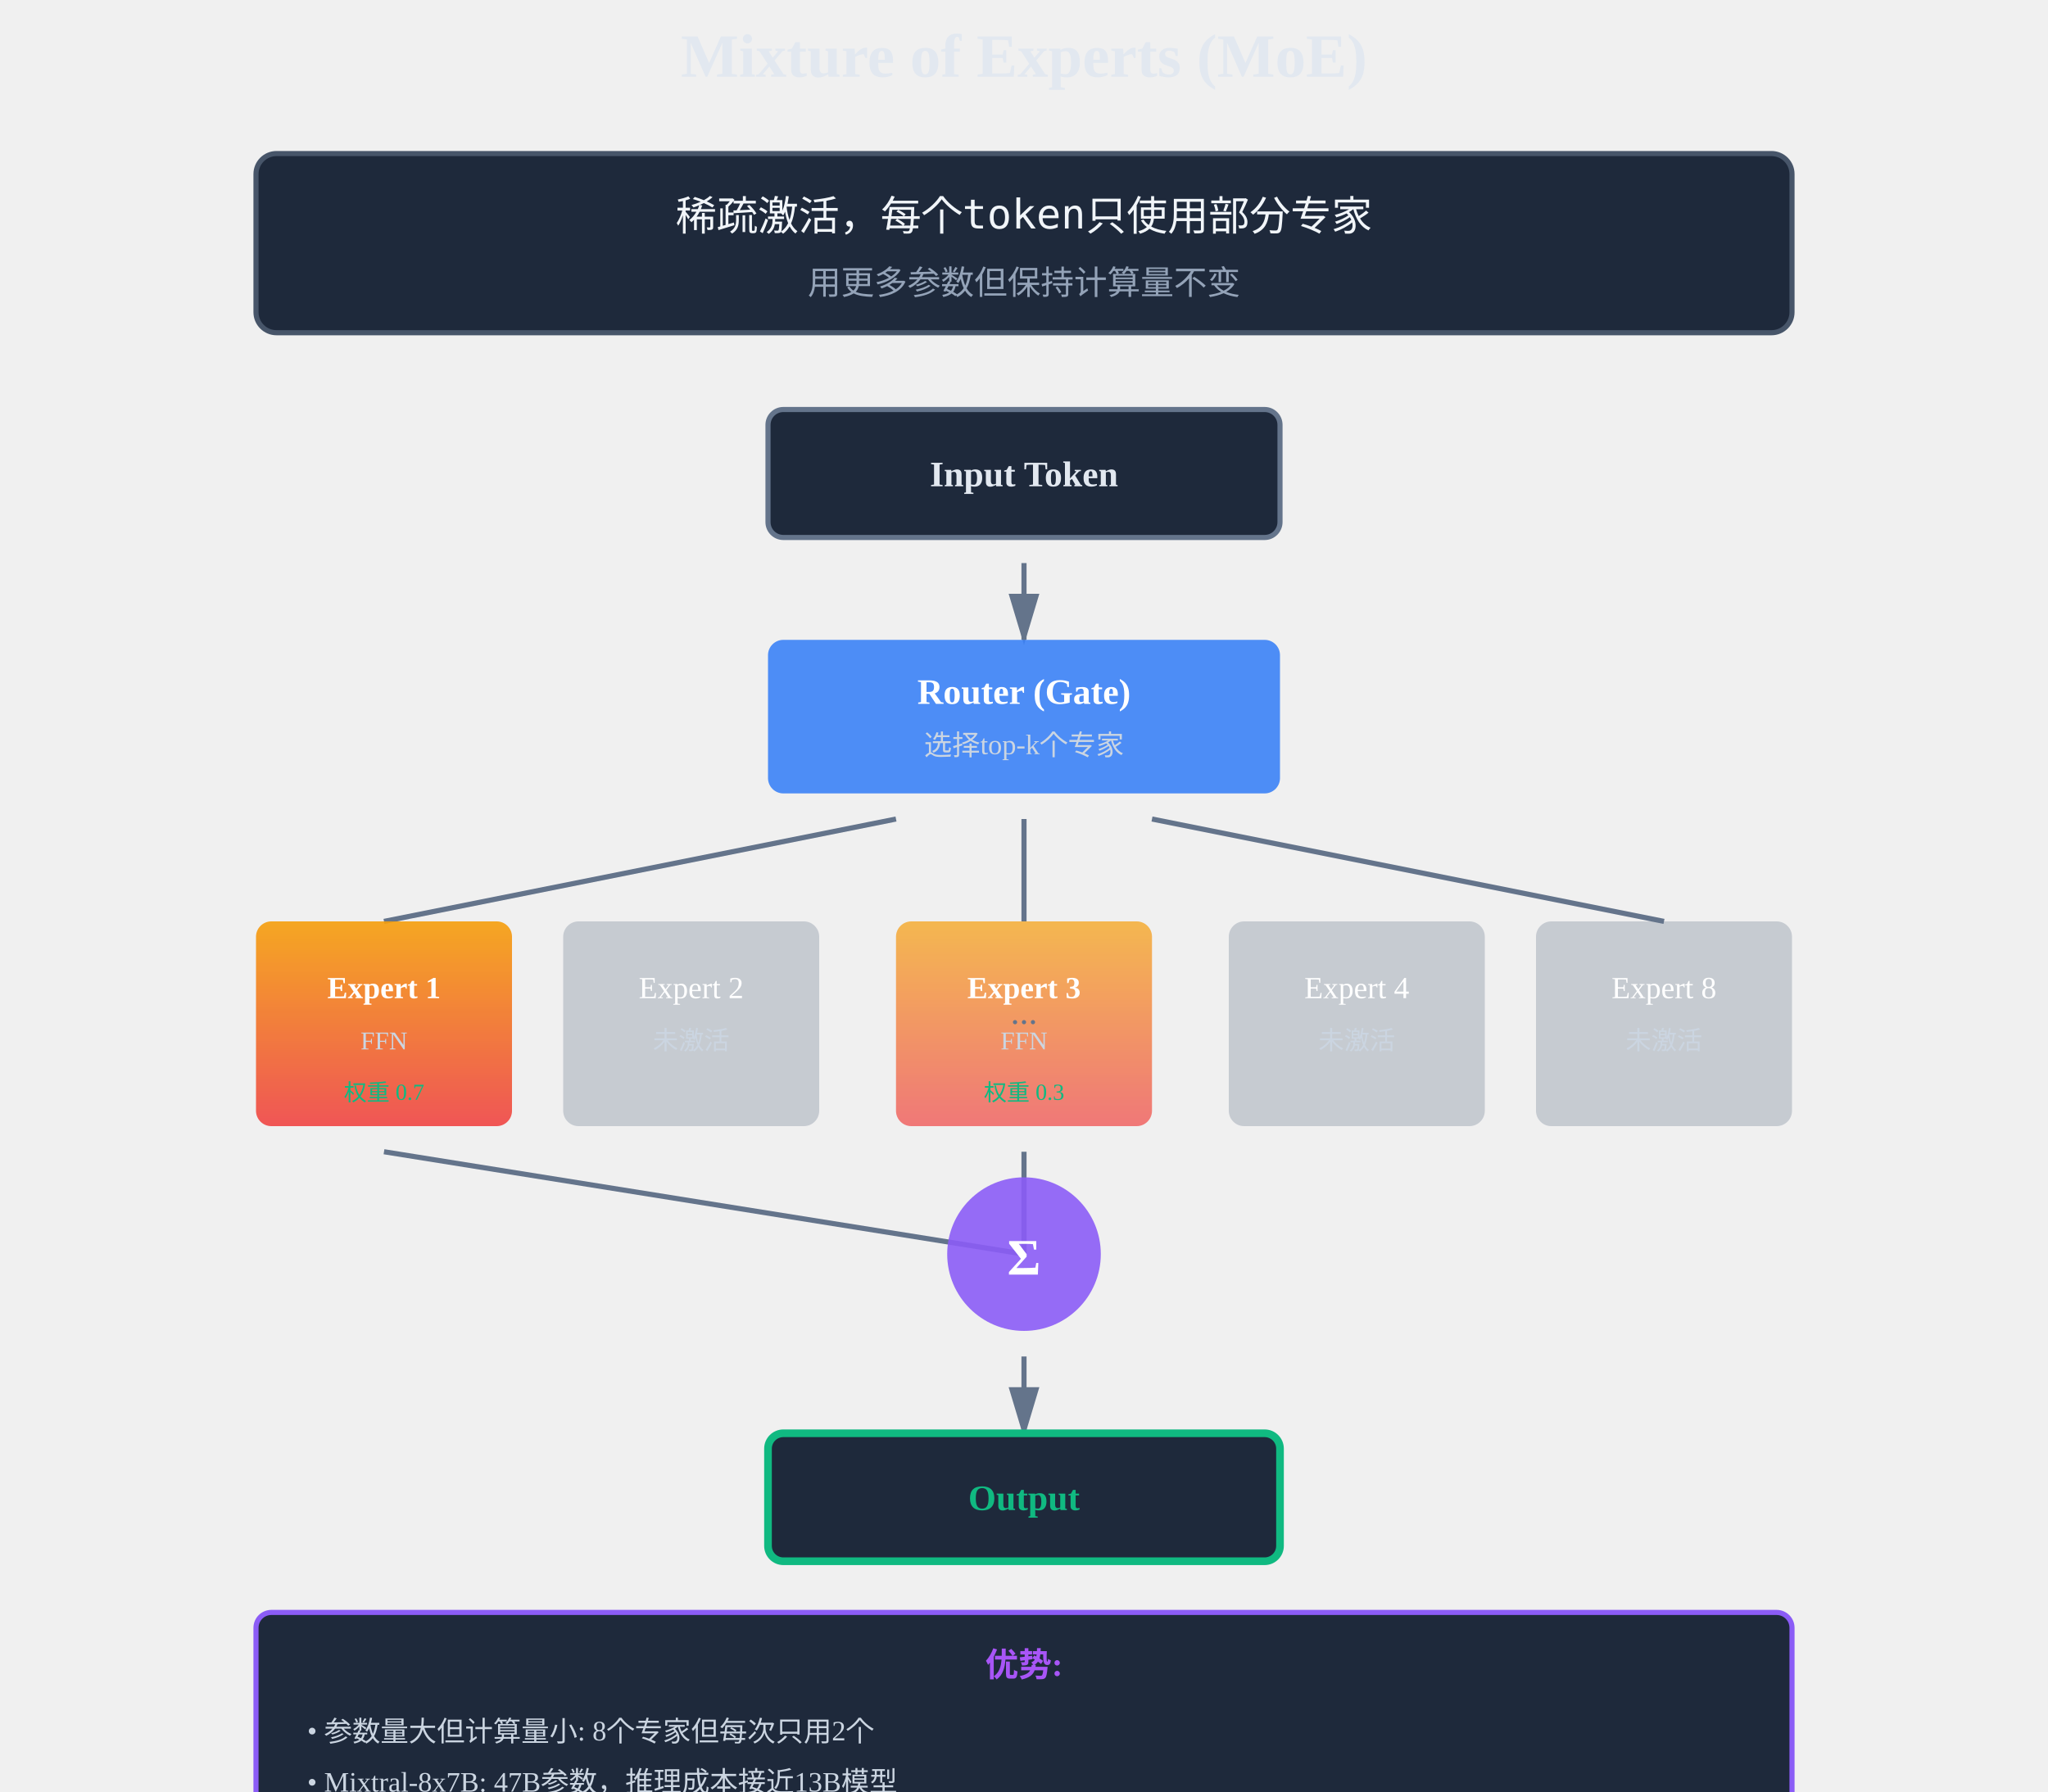
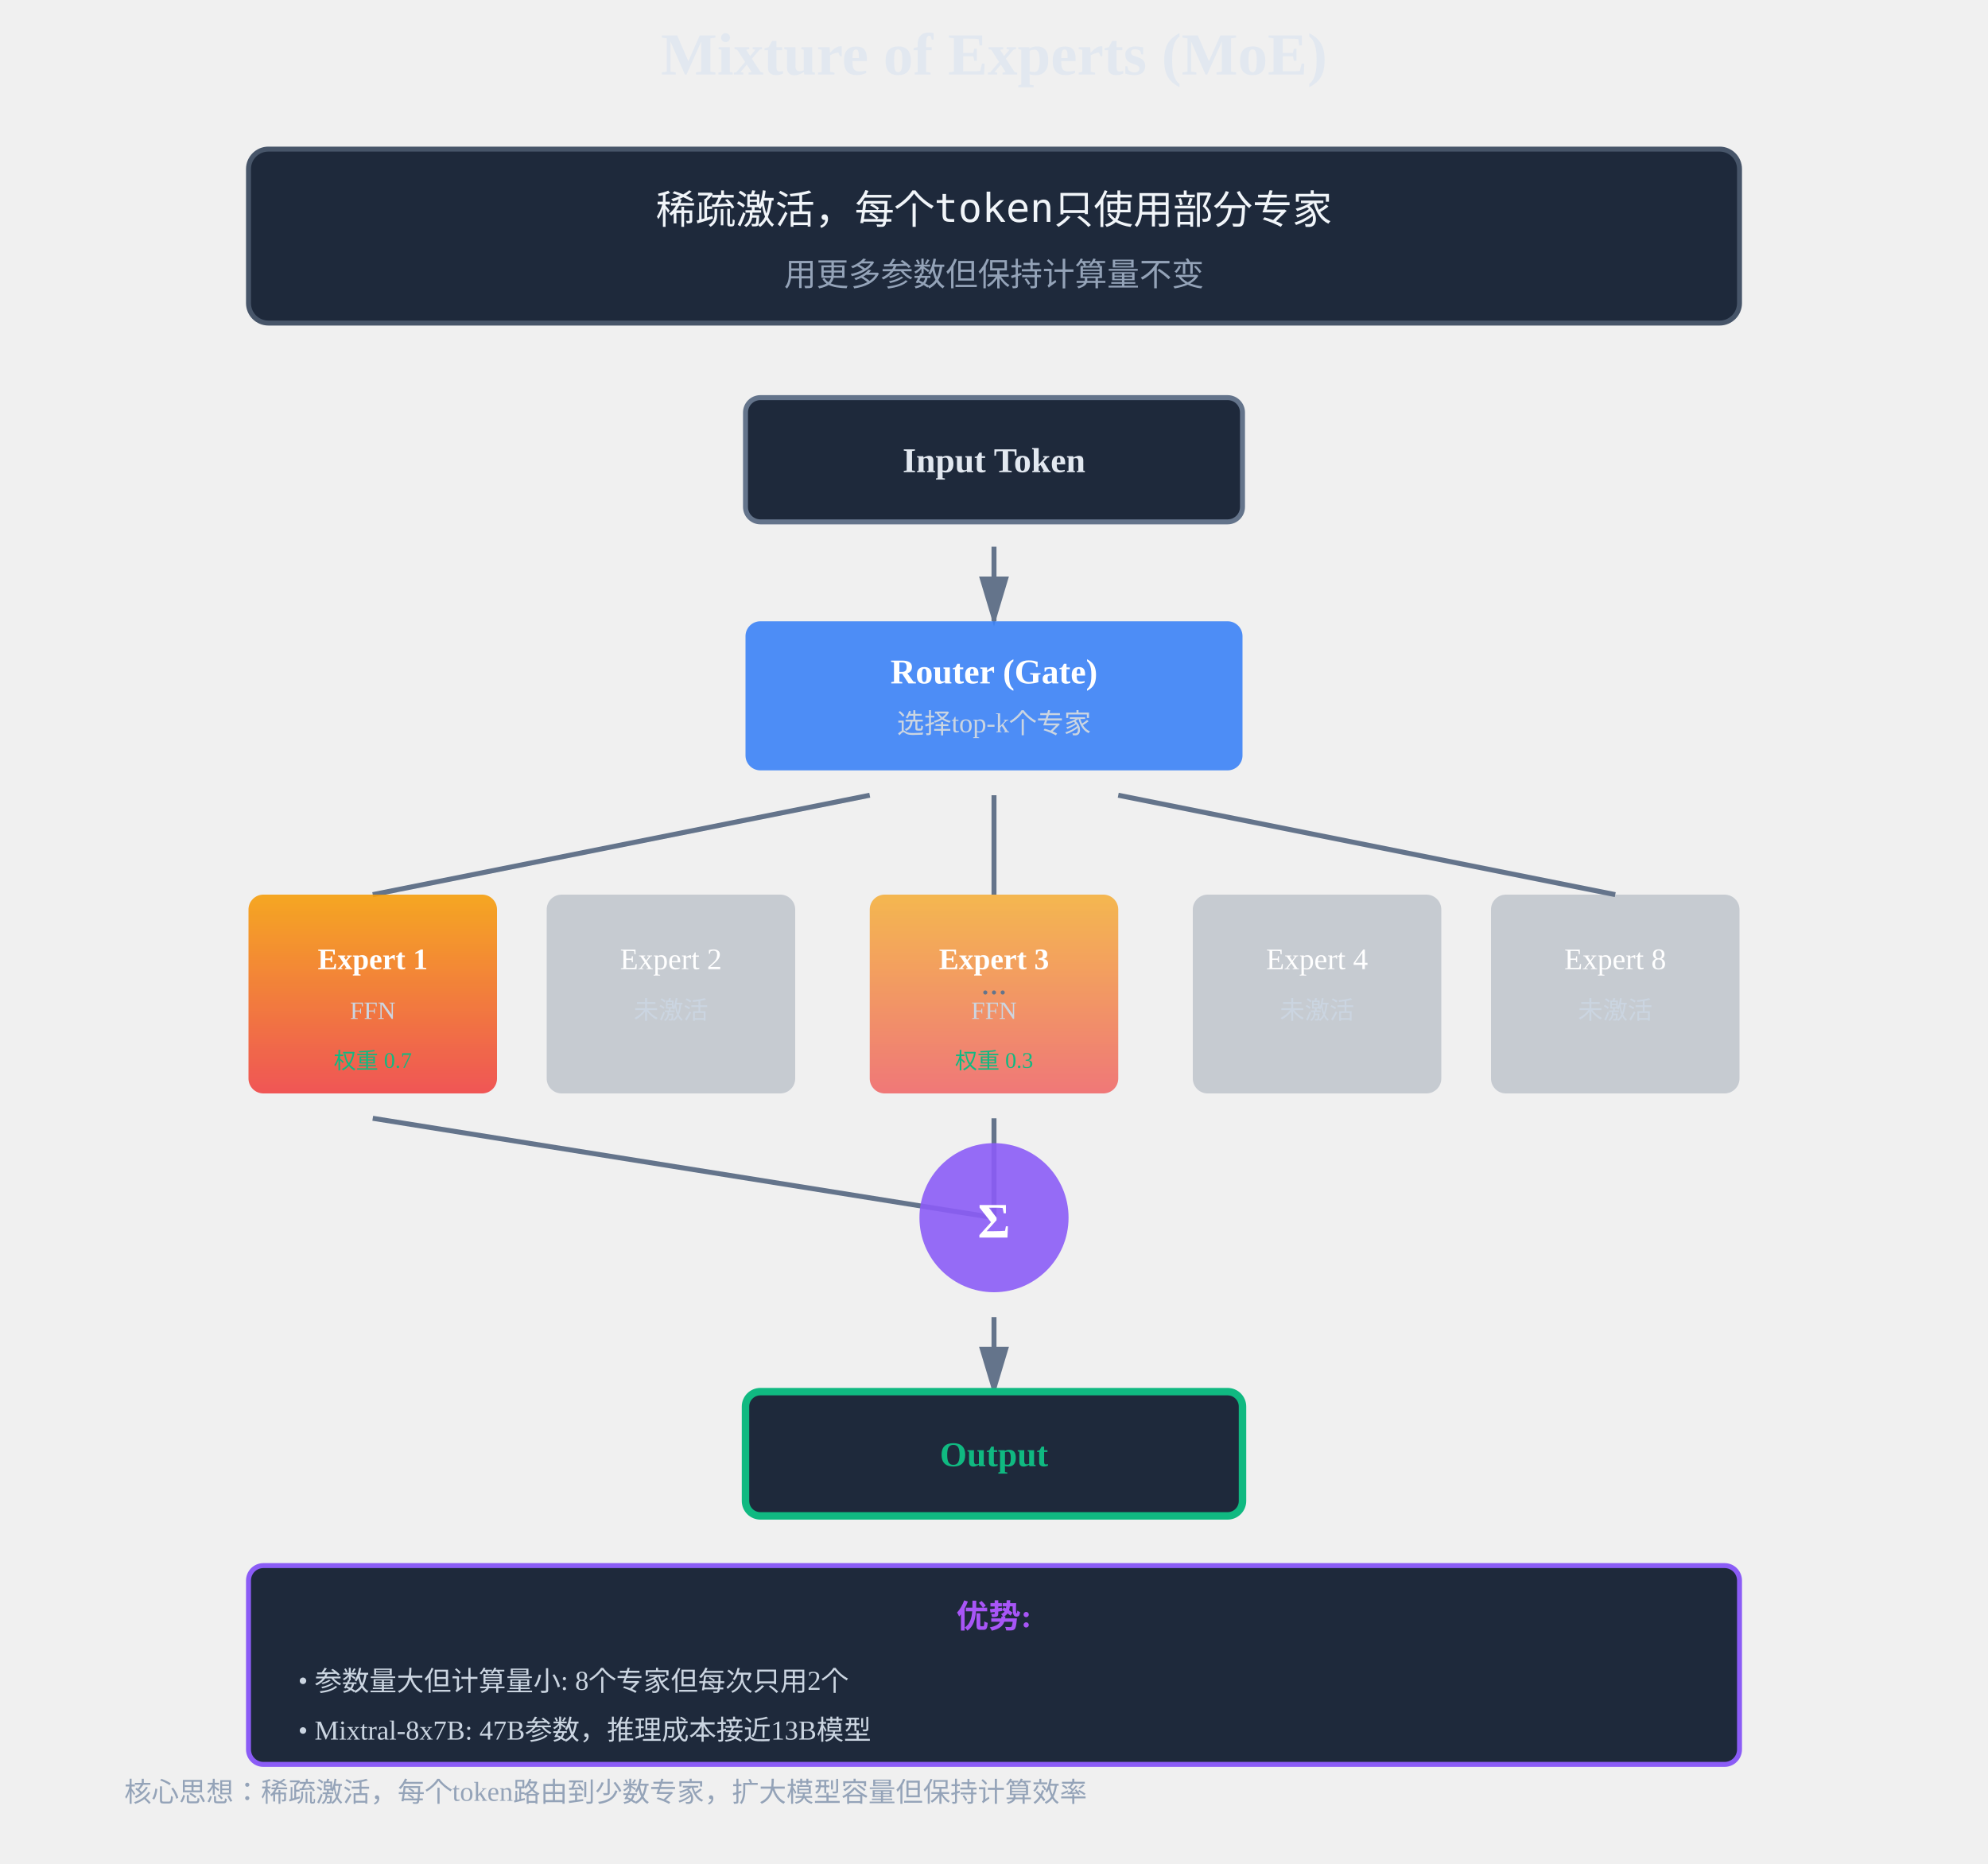
- <svg xmlns="http://www.w3.org/2000/svg" viewBox="0 0 800 700" class="w-full h-auto">
+ <svg xmlns="http://www.w3.org/2000/svg" viewBox="0 0 800 750" class="w-full h-auto">
  <defs>
    <linearGradient id="moeGrad" x1="0%" y1="0%" x2="0%" y2="100%">
      <stop offset="0%" style="stop-color:#f59e0b;stop-opacity:1" />
      <stop offset="100%" style="stop-color:#ef4444;stop-opacity:1" />
    </linearGradient>
  </defs>
  <text x="400" y="30" text-anchor="middle" fill="#e2e8f0" font-size="24" font-weight="bold">Mixture of Experts (MoE)</text>
  <g data-code-line="1,2,3">
    <rect x="100" y="60" width="600" height="70" rx="8" fill="#1e293b" stroke="#475569" stroke-width="2" />
    <text x="400" y="90" text-anchor="middle" fill="#f1f5f9" font-size="16" font-family="monospace">稀疏激活，每个token只使用部分专家</text>
    <text x="400" y="115" text-anchor="middle" fill="#94a3b8" font-size="13">用更多参数但保持计算量不变</text>
  </g>
  <g data-code-line="4,5">
    <rect x="300" y="160" width="200" height="50" rx="6" fill="#1e293b" stroke="#64748b" stroke-width="2" />
    <text x="400" y="190" text-anchor="middle" fill="#e2e8f0" font-size="14" font-weight="bold">Input Token</text>
  </g>
  <g data-code-line="6,7,8">
    <path d="M 400 220 L 400 250" stroke="#64748b" stroke-width="2" marker-end="url(#arrow)" />
    <rect x="300" y="250" width="200" height="60" rx="6" fill="#3b82f6" opacity="0.9" />
    <text x="400" y="275" text-anchor="middle" fill="#ffffff" font-size="14" font-weight="bold">Router (Gate)</text>
    <text x="400" y="295" text-anchor="middle" fill="#cbd5e1" font-size="11">选择top-k个专家</text>
  </g>
  <g data-code-line="9,10,11">
    <path d="M 350 320 L 150 360 M 400 320 L 400 360 M 450 320 L 650 360" stroke="#64748b" stroke-width="2" />
    <rect x="100" y="360" width="100" height="80" rx="6" fill="url(#moeGrad)" opacity="0.9" />
    <text x="150" y="390" text-anchor="middle" fill="#ffffff" font-size="12" font-weight="bold">Expert 1</text>
    <text x="150" y="410" text-anchor="middle" fill="#cbd5e1" font-size="10">FFN</text>
    <text x="150" y="430" text-anchor="middle" fill="#10b981" font-size="9">权重 0.7</text>
    <rect x="220" y="360" width="100" height="80" rx="6" fill="#64748b" opacity="0.3" />
    <text x="270" y="390" text-anchor="middle" fill="#ffffff" font-size="12">Expert 2</text>
    <text x="270" y="410" text-anchor="middle" fill="#cbd5e1" font-size="10">未激活</text>
    <rect x="350" y="360" width="100" height="80" rx="6" fill="url(#moeGrad)" opacity="0.7" />
    <text x="400" y="390" text-anchor="middle" fill="#ffffff" font-size="12" font-weight="bold">Expert 3</text>
    <text x="400" y="410" text-anchor="middle" fill="#cbd5e1" font-size="10">FFN</text>
    <text x="400" y="430" text-anchor="middle" fill="#10b981" font-size="9">权重 0.3</text>
    <rect x="480" y="360" width="100" height="80" rx="6" fill="#64748b" opacity="0.3" />
    <text x="530" y="390" text-anchor="middle" fill="#ffffff" font-size="12">Expert 4</text>
    <text x="530" y="410" text-anchor="middle" fill="#cbd5e1" font-size="10">未激活</text>
    <rect x="600" y="360" width="100" height="80" rx="6" fill="#64748b" opacity="0.3" />
    <text x="650" y="390" text-anchor="middle" fill="#ffffff" font-size="12">Expert 8</text>
    <text x="650" y="410" text-anchor="middle" fill="#cbd5e1" font-size="10">未激活</text>
    <text x="400" y="400" text-anchor="middle" fill="#64748b" font-size="14">...</text>
  </g>
  <g data-code-line="12,13">
    <path d="M 150 450 L 400 490 M 400 450 L 400 490" stroke="#64748b" stroke-width="2" />
    <circle cx="400" cy="490" r="30" fill="#8b5cf6" opacity="0.9" />
    <text x="400" y="498" text-anchor="middle" fill="#ffffff" font-size="20" font-weight="bold">Σ</text>
  </g>
  <g data-code-line="14,15">
    <path d="M 400 530 L 400 560" stroke="#64748b" stroke-width="2" marker-end="url(#arrow)" />
    <rect x="300" y="560" width="200" height="50" rx="6" fill="#1e293b" stroke="#10b981" stroke-width="3" />
    <text x="400" y="590" text-anchor="middle" fill="#10b981" font-size="14" font-weight="bold">Output</text>
  </g>
  <g data-code-line="16,17,18">
    <rect x="100" y="630" width="600" height="80" rx="6" fill="#1e293b" stroke="#8b5cf6" stroke-width="2" />
    <text x="400" y="655" text-anchor="middle" fill="#a855f7" font-size="13" font-weight="bold">优势:</text>
    <text x="120" y="680" fill="#cbd5e1" font-size="11">• 参数量大但计算量小: 8个专家但每次只用2个</text>
    <text x="120" y="700" fill="#cbd5e1" font-size="11">• Mixtral-8x7B: 47B参数，推理成本接近13B模型</text>
  </g>
  <g transform="translate(50, 725)">
    <text x="0" y="0" fill="#94a3b8" font-size="11">核心思想：稀疏激活，每个token路由到少数专家，扩大模型容量但保持计算效率</text>
  </g>
  <defs>
    <marker id="arrow" markerWidth="10" markerHeight="10" refX="9" refY="3" orient="auto">
      <polygon points="0 0, 10 3, 0 6" fill="#64748b" />
    </marker>
  </defs>
</svg>
